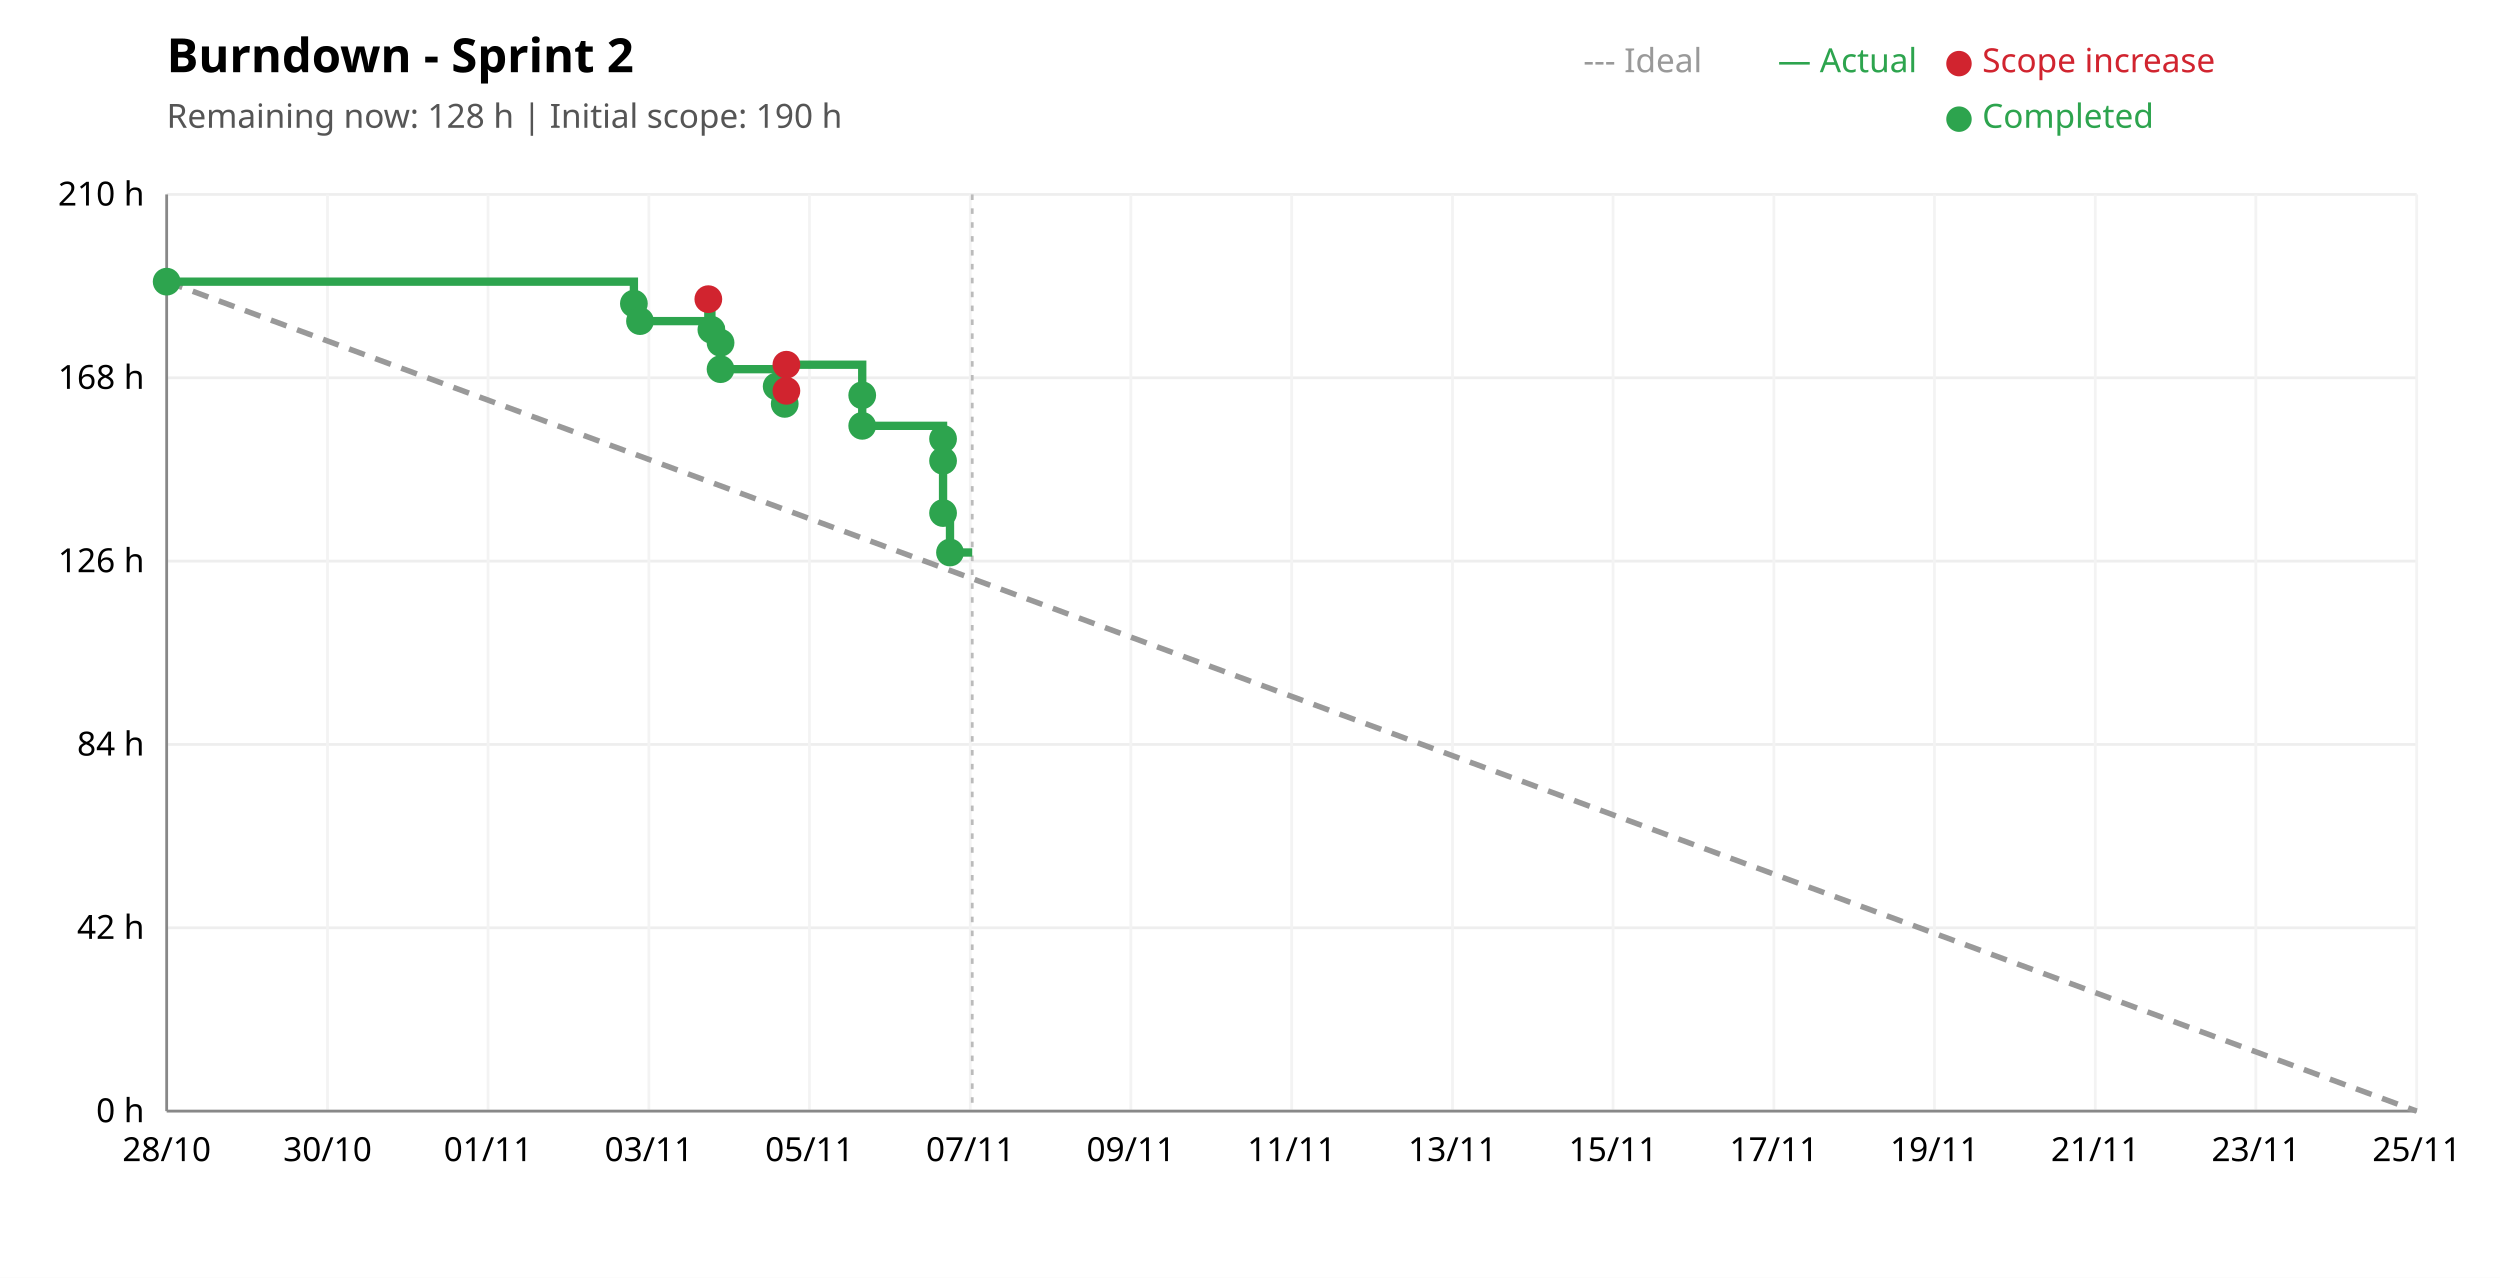
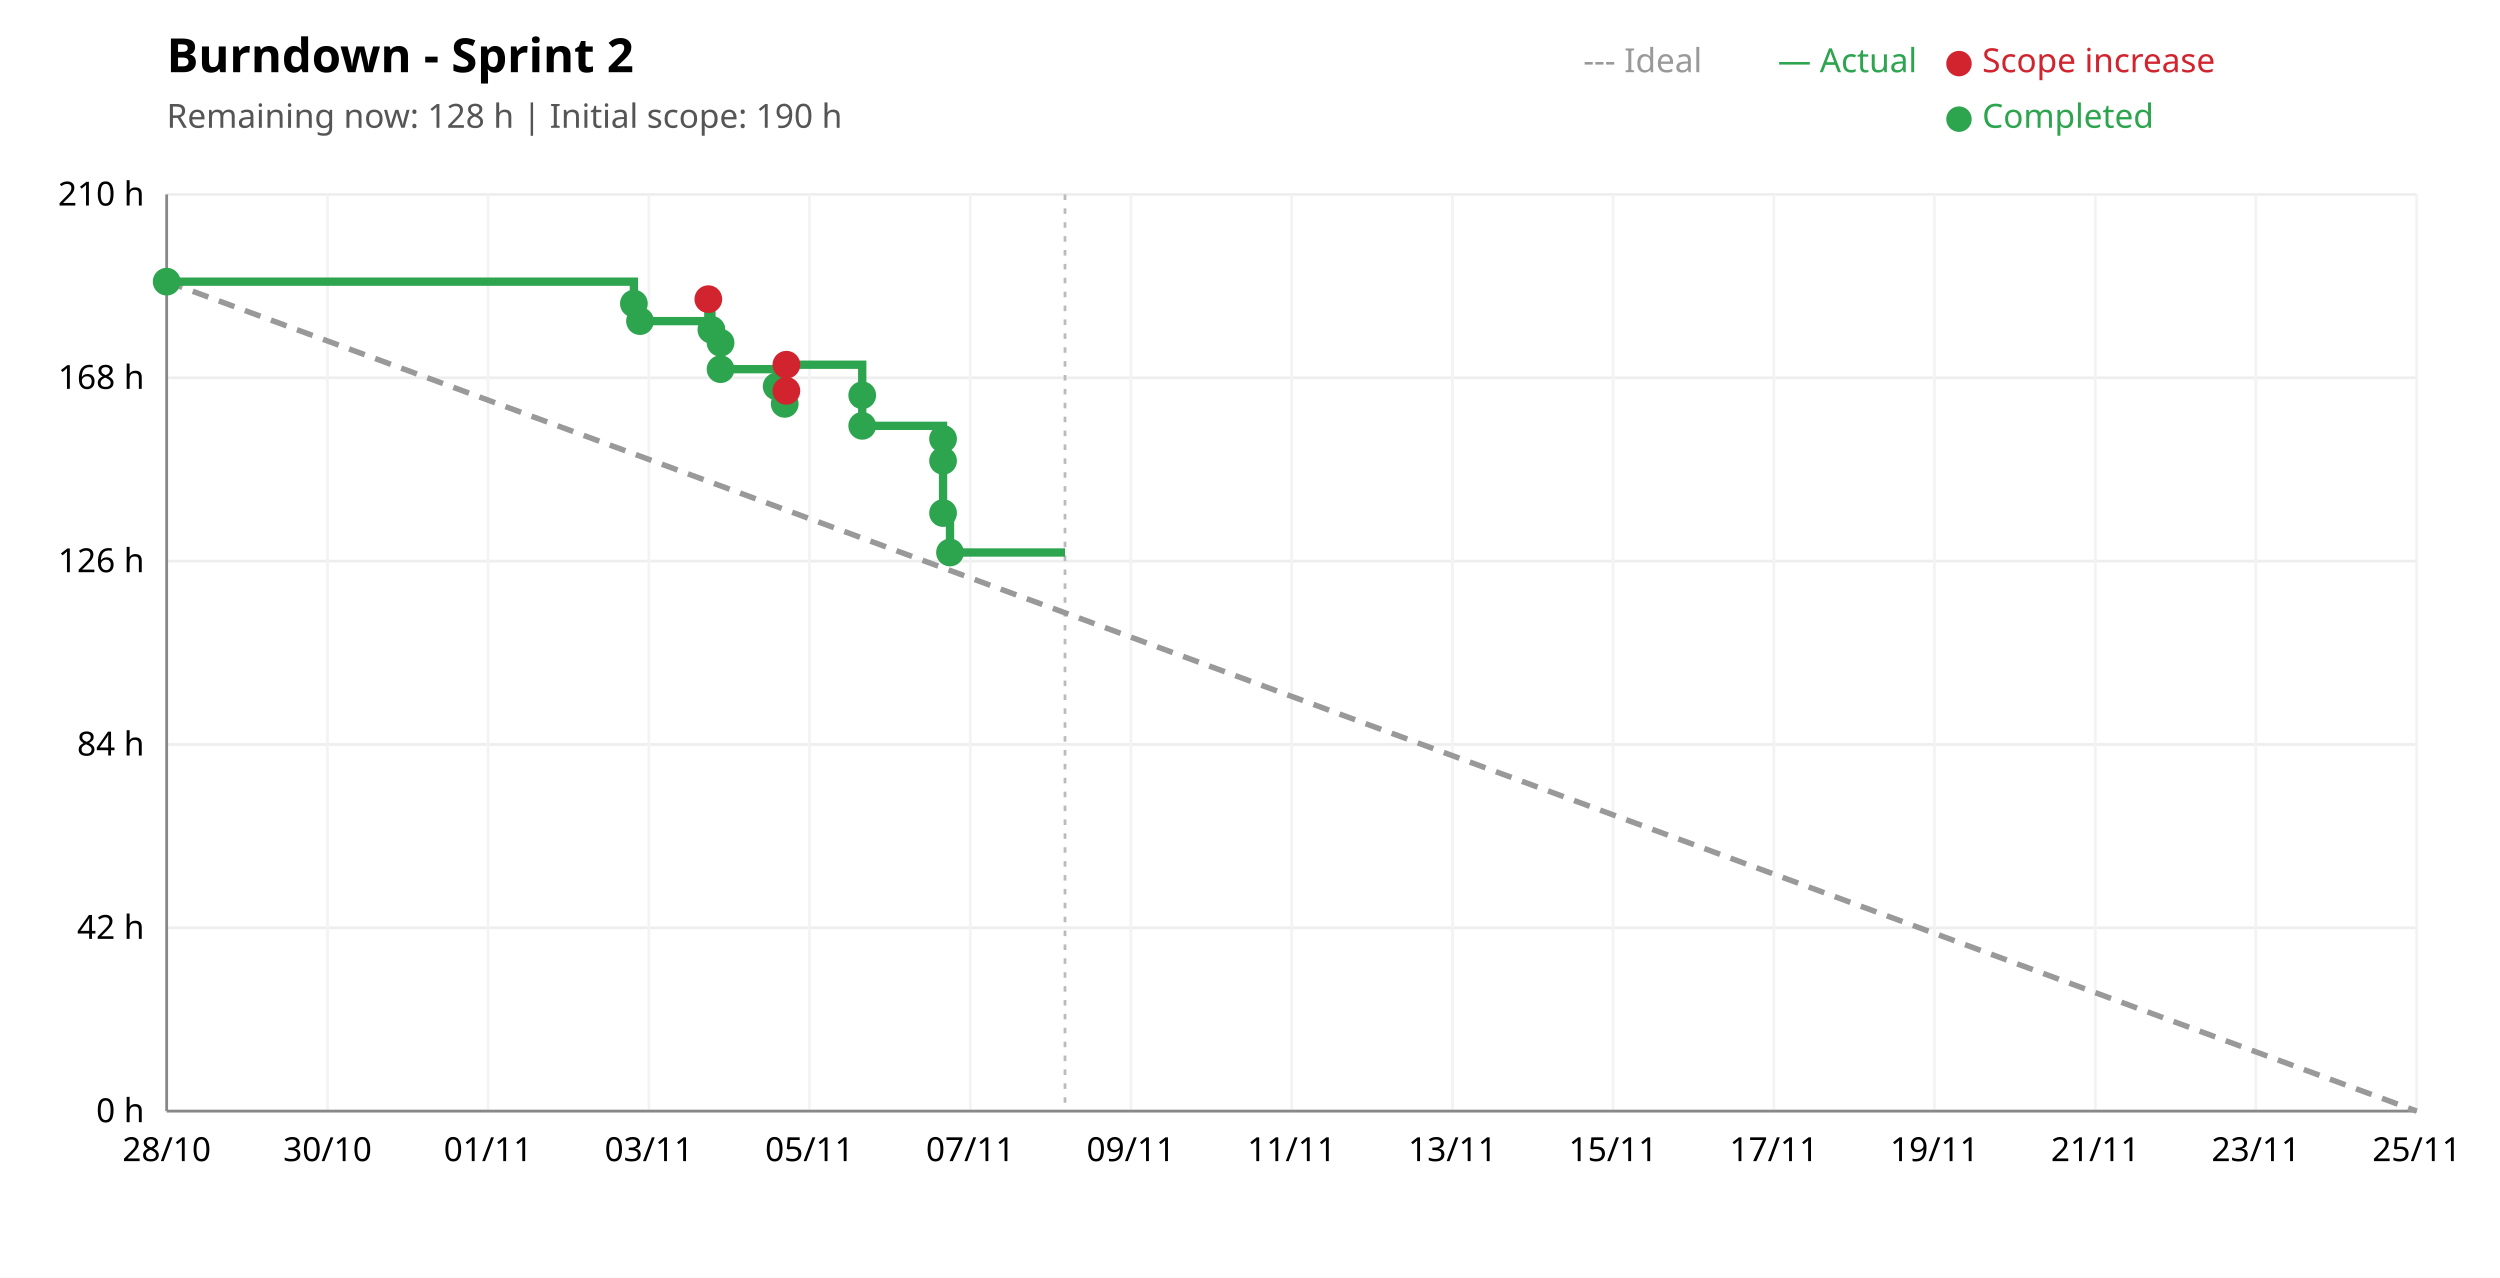
<svg xmlns="http://www.w3.org/2000/svg" width="900" height="460" font-family="sans-serif" font-size="12">
  <rect width="100%" height="100%" fill="white" />
  <text x="60" y="26" font-size="17" font-weight="bold">Burndown - Sprint 2</text>
  <text x="60" y="46" fill="#555">Remaining now: 128 h  |  Initial scope: 190 h</text>
  <line x1="60" y1="400.0" x2="870" y2="400.0" stroke="#eee" />
  <text x="52" y="404.0" text-anchor="end">0 h</text>
  <line x1="60" y1="334.0" x2="870" y2="334.0" stroke="#eee" />
  <text x="52" y="338.0" text-anchor="end">42 h</text>
  <line x1="60" y1="268.0" x2="870" y2="268.0" stroke="#eee" />
  <text x="52" y="272.0" text-anchor="end">84 h</text>
  <line x1="60" y1="202.0" x2="870" y2="202.0" stroke="#eee" />
  <text x="52" y="206.0" text-anchor="end">126 h</text>
  <line x1="60" y1="136.0" x2="870" y2="136.0" stroke="#eee" />
  <text x="52" y="140.0" text-anchor="end">168 h</text>
  <line x1="60" y1="70.0" x2="870" y2="70.0" stroke="#eee" />
  <text x="52" y="74.0" text-anchor="end">210 h</text>
  <line x1="60.0" y1="70" x2="60.0" y2="400" stroke="#f3f3f3" />
  <text x="60.0" y="418" text-anchor="middle">28/10</text>
  <line x1="117.9" y1="70" x2="117.9" y2="400" stroke="#f3f3f3" />
  <text x="117.9" y="418" text-anchor="middle">30/10</text>
  <line x1="175.7" y1="70" x2="175.7" y2="400" stroke="#f3f3f3" />
  <text x="175.7" y="418" text-anchor="middle">01/11</text>
  <line x1="233.6" y1="70" x2="233.6" y2="400" stroke="#f3f3f3" />
  <text x="233.6" y="418" text-anchor="middle">03/11</text>
  <line x1="291.4" y1="70" x2="291.4" y2="400" stroke="#f3f3f3" />
  <text x="291.4" y="418" text-anchor="middle">05/11</text>
  <line x1="349.3" y1="70" x2="349.3" y2="400" stroke="#f3f3f3" />
  <text x="349.3" y="418" text-anchor="middle">07/11</text>
  <line x1="407.1" y1="70" x2="407.1" y2="400" stroke="#f3f3f3" />
  <text x="407.1" y="418" text-anchor="middle">09/11</text>
  <line x1="465.0" y1="70" x2="465.0" y2="400" stroke="#f3f3f3" />
  <text x="465.0" y="418" text-anchor="middle">11/11</text>
  <line x1="522.9" y1="70" x2="522.9" y2="400" stroke="#f3f3f3" />
  <text x="522.9" y="418" text-anchor="middle">13/11</text>
  <line x1="580.7" y1="70" x2="580.7" y2="400" stroke="#f3f3f3" />
  <text x="580.7" y="418" text-anchor="middle">15/11</text>
  <line x1="638.6" y1="70" x2="638.6" y2="400" stroke="#f3f3f3" />
  <text x="638.6" y="418" text-anchor="middle">17/11</text>
  <line x1="696.4" y1="70" x2="696.4" y2="400" stroke="#f3f3f3" />
  <text x="696.4" y="418" text-anchor="middle">19/11</text>
  <line x1="754.3" y1="70" x2="754.3" y2="400" stroke="#f3f3f3" />
  <text x="754.3" y="418" text-anchor="middle">21/11</text>
  <line x1="812.1" y1="70" x2="812.1" y2="400" stroke="#f3f3f3" />
  <text x="812.1" y="418" text-anchor="middle">23/11</text>
  <line x1="870.0" y1="70" x2="870.0" y2="400" stroke="#f3f3f3" />
  <text x="870.0" y="418" text-anchor="middle">25/11</text>
  <line x1="60" y1="400" x2="870" y2="400" stroke="#888" />
  <line x1="60" y1="70" x2="60" y2="400" stroke="#888" />
-   <line x1="350.0" y1="70" x2="350.0" y2="400" stroke="#bbb" stroke-dasharray="2 3" />
+   <line x1="383.4" y1="70" x2="383.4" y2="400" stroke="#bbb" stroke-dasharray="2 3" />
  <polyline points="60.0,101.4 870.0,400.0" fill="none" stroke="#999" stroke-dasharray="6 4" stroke-width="2" />
-   <polyline points="60.0,101.4 228.2,101.4 228.2,109.3 230.4,109.3 230.4,115.6 255.0,115.6 255.0,107.7 256.1,107.7 256.1,118.7 259.4,118.7 259.4,123.4 259.4,123.4 259.4,132.9 279.6,132.9 279.6,139.1 282.5,139.1 282.5,145.4 283.1,145.4 283.1,140.7 283.1,140.7 283.1,131.3 310.4,131.3 310.4,142.3 310.4,142.3 310.4,153.3 339.5,153.3 339.5,158.0 339.5,158.0 339.5,165.9 339.5,165.9 339.5,184.7 342.0,184.7 342.0,198.9 350.0,198.9" fill="none" stroke="#2da44e" stroke-width="3" />
+   <polyline points="60.0,101.4 228.2,101.4 228.2,109.3 230.4,109.3 230.4,115.6 255.0,115.6 255.0,107.7 256.1,107.7 256.1,118.7 259.4,118.7 259.4,123.4 259.4,123.4 259.4,132.9 279.6,132.9 279.6,139.1 282.5,139.1 282.5,145.4 283.1,145.4 283.1,140.7 283.1,140.7 283.1,131.3 310.4,131.3 310.4,142.3 310.4,142.3 310.4,153.3 339.5,153.3 339.5,158.0 339.5,158.0 339.5,165.9 339.5,165.9 339.5,184.7 342.0,184.7 342.0,198.9 383.4,198.9" fill="none" stroke="#2da44e" stroke-width="3" />
  <circle cx="228.2" cy="109.3" r="5" fill="#2da44e" />
  <circle cx="230.4" cy="115.6" r="5" fill="#2da44e" />
  <circle cx="255.0" cy="107.7" r="5" fill="#d1242f" />
  <circle cx="256.1" cy="118.7" r="5" fill="#2da44e" />
  <circle cx="259.4" cy="123.4" r="5" fill="#2da44e" />
  <circle cx="259.4" cy="132.9" r="5" fill="#2da44e" />
  <circle cx="279.6" cy="139.1" r="5" fill="#2da44e" />
  <circle cx="282.5" cy="145.4" r="5" fill="#2da44e" />
  <circle cx="283.1" cy="140.7" r="5" fill="#d1242f" />
  <circle cx="283.1" cy="131.3" r="5" fill="#d1242f" />
  <circle cx="310.4" cy="142.3" r="5" fill="#2da44e" />
  <circle cx="310.4" cy="153.3" r="5" fill="#2da44e" />
  <circle cx="339.5" cy="158.0" r="5" fill="#2da44e" />
  <circle cx="339.5" cy="165.9" r="5" fill="#2da44e" />
  <circle cx="339.5" cy="184.7" r="5" fill="#2da44e" />
  <circle cx="342.0" cy="198.9" r="5" fill="#2da44e" />
  <circle cx="60.0" cy="101.4" r="5" fill="#2da44e" />
  <text x="570" y="26" fill="#999">--- Ideal</text>
  <text x="640" y="26" fill="#2da44e">— Actual</text>
  <text x="700" y="26" fill="#d1242f">● Scope increase</text>
  <text x="700" y="46" fill="#2da44e">● Completed</text>
</svg>
